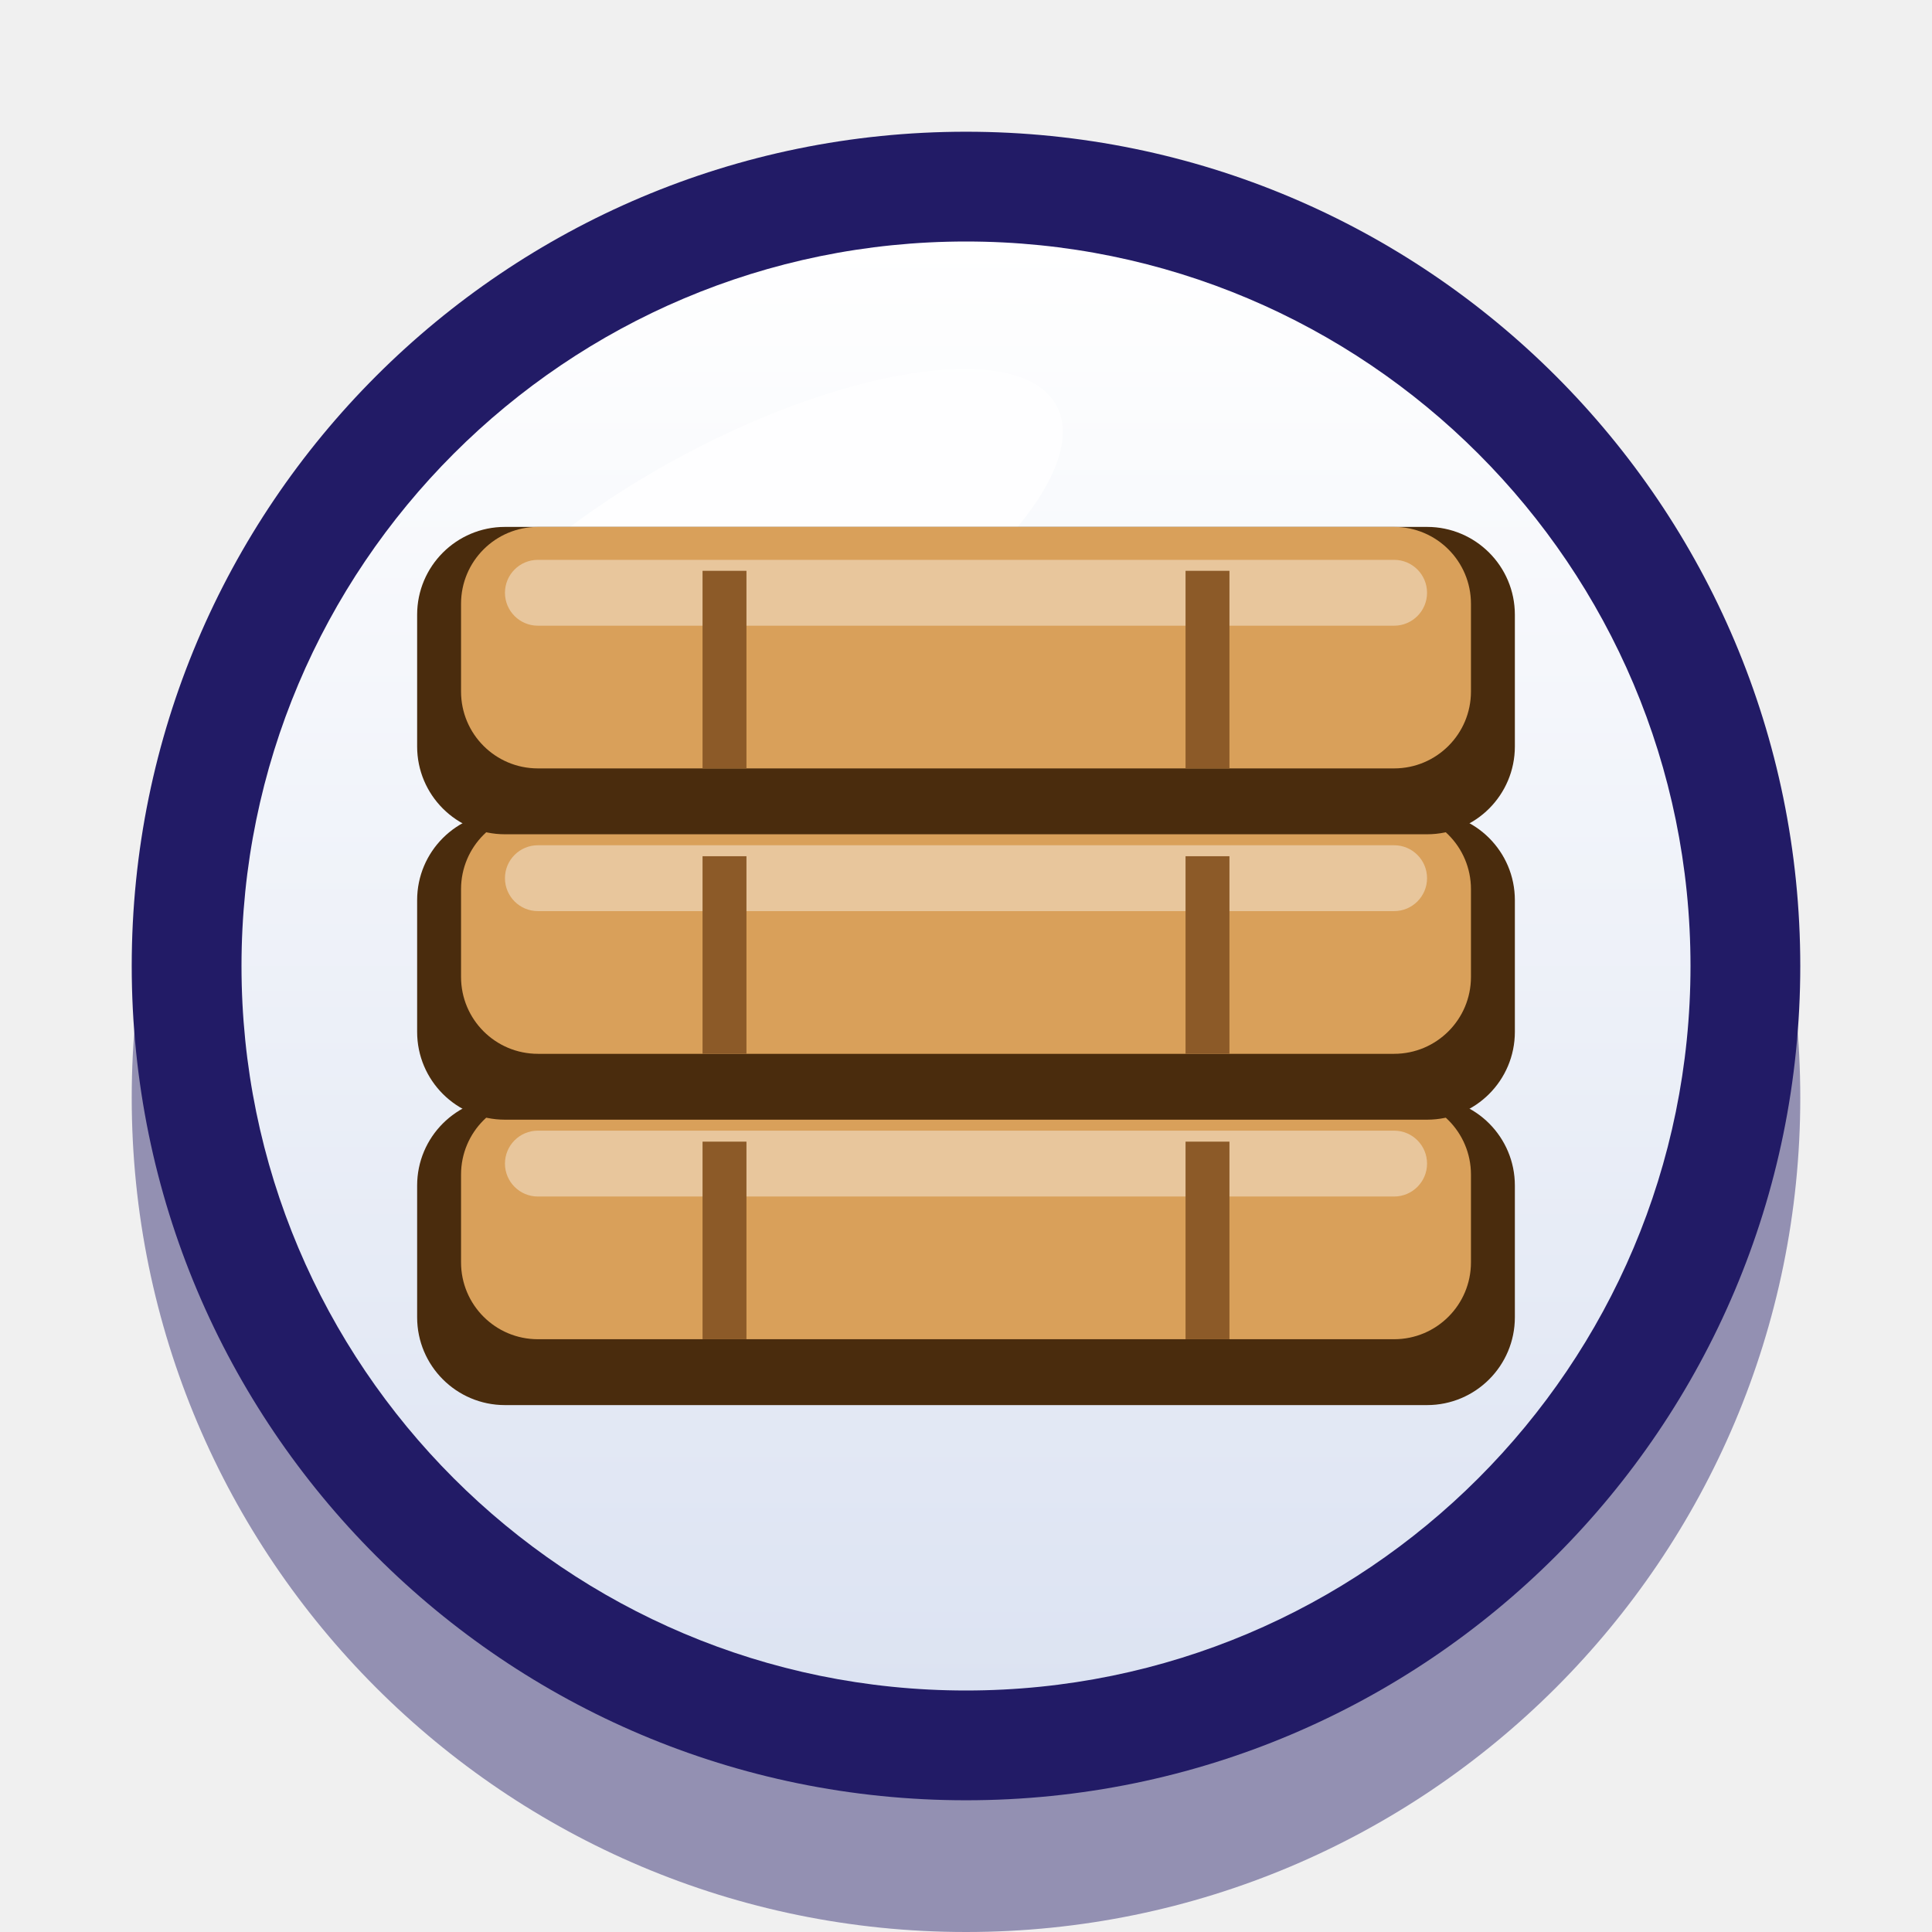
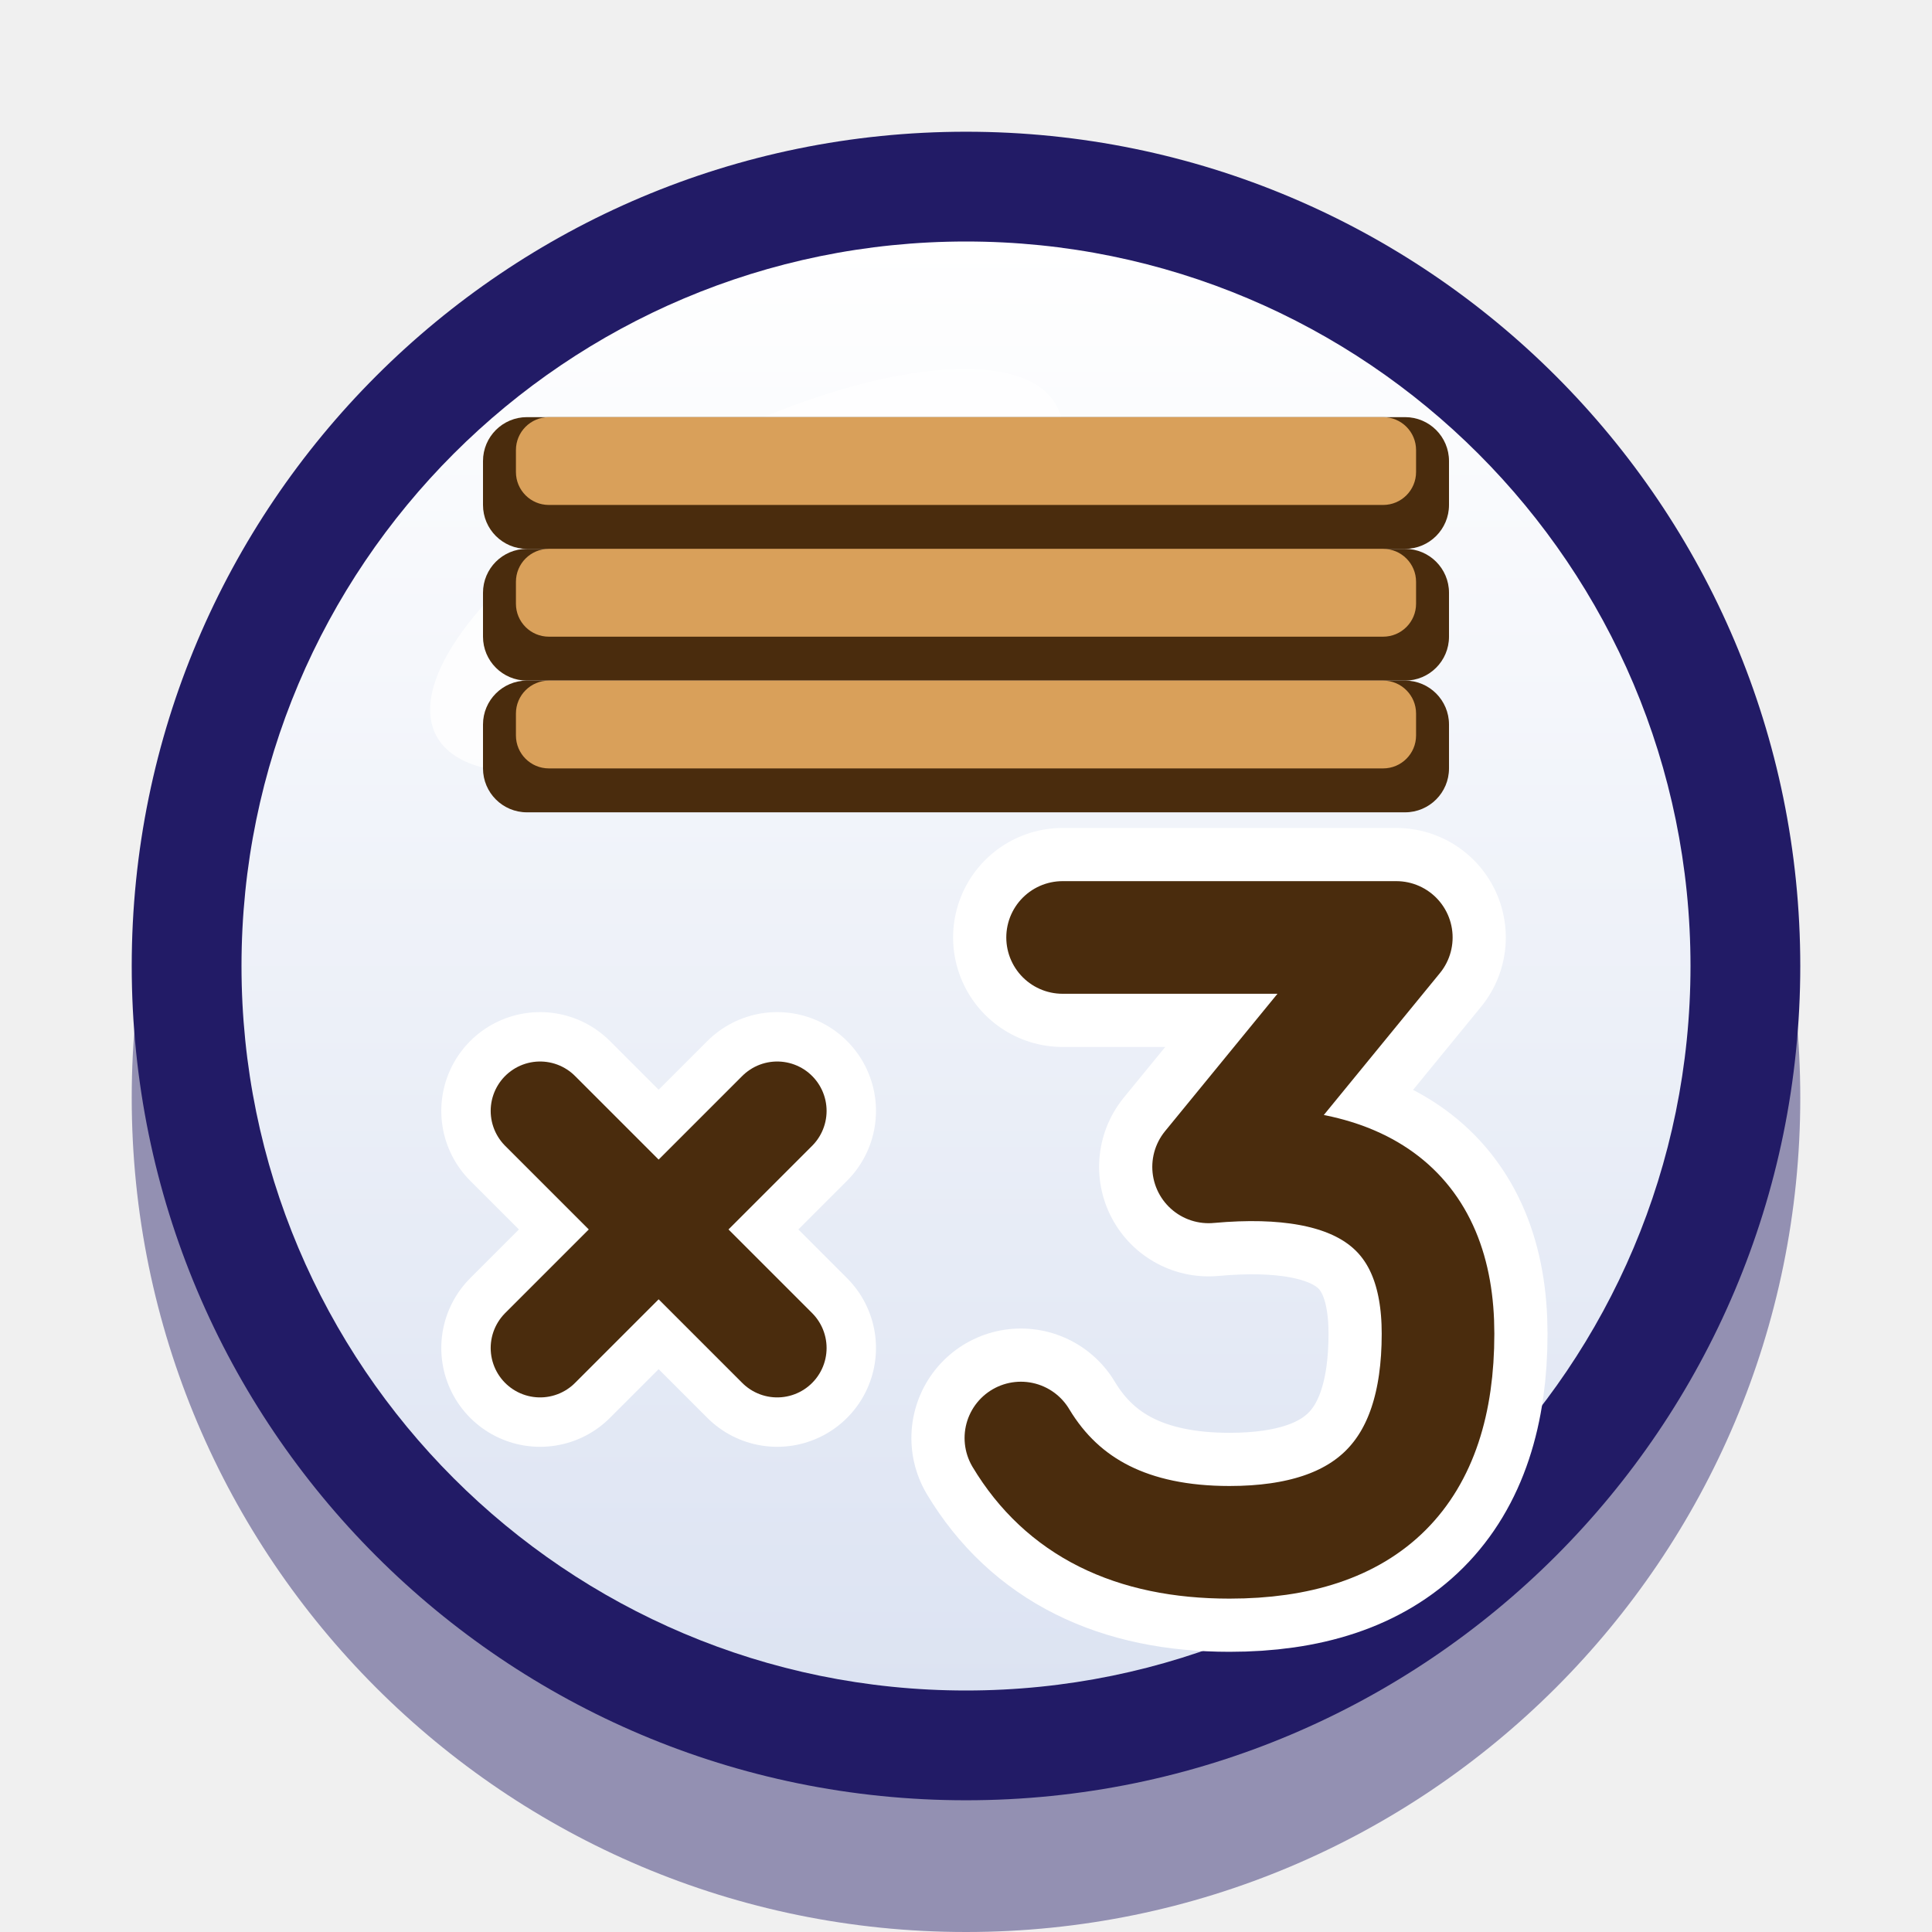
<svg xmlns="http://www.w3.org/2000/svg" viewBox="0 0 88 88" width="88" height="88" data-scale="1.2" data-pivot="0.5 0.5">
  <defs>
    <linearGradient id="bd" x1="0" y1="0" x2="0" y2="1">
      <stop offset="0" stop-color="#FFFFFF" />
      <stop offset="1" stop-color="#DCE3F2" />
    </linearGradient>
  </defs>
  <circle cx="44" cy="50" r="38" fill="#221B66" fill-opacity=".45" />
  <circle cx="44" cy="44" r="38" fill="#221B66" />
  <circle cx="44" cy="44" r="33" fill="url(#bd)" />
  <ellipse cx="34" cy="26" rx="16" ry="6" transform="rotate(-28 34 26)" fill="#FFFFFF" fill-opacity=".8" />
-   <g transform="translate(0 -17.0)">
-     <rect x="19" y="67" width="50" height="14" rx="4" fill="#4A2C0D" />
-     <rect x="21" y="67" width="46" height="11" rx="3.5" fill="#D9A05A" />
-     <rect x="23" y="68.5" width="42" height="3" rx="1.5" fill="#FFFFFF" fill-opacity=".4" />
-     <path d="M33 69 V78 M55 69 V78" stroke="#8C5A28" stroke-width="2" />
-     <rect x="19" y="54" width="50" height="14" rx="4" fill="#4A2C0D" />
-     <rect x="21" y="54" width="46" height="11" rx="3.5" fill="#D9A05A" />
-     <rect x="23" y="55.5" width="42" height="3" rx="1.5" fill="#FFFFFF" fill-opacity=".4" />
-     <path d="M33 56 V65 M55 56 V65" stroke="#8C5A28" stroke-width="2" />
-     <rect x="19" y="41" width="50" height="14" rx="4" fill="#4A2C0D" />
-     <rect x="21" y="41" width="46" height="11" rx="3.5" fill="#D9A05A" />
-     <rect x="23" y="42.5" width="42" height="3" rx="1.5" fill="#FFFFFF" fill-opacity=".4" />
-     <path d="M33 43 V52 M55 43 V52" stroke="#8C5A28" stroke-width="2" />
+   <rect x="22" y="19" width="44" height="6" rx="2" fill="#4A2C0D" />
+   <rect x="23.5" y="19" width="41" height="4" rx="1.5" fill="#D9A05A" />
+   <rect x="22" y="25" width="44" height="6" rx="2" fill="#4A2C0D" />
+   <rect x="23.5" y="25" width="41" height="4" rx="1.5" fill="#D9A05A" />
+   <rect x="22" y="31" width="44" height="6" rx="2" fill="#4A2C0D" />
+   <rect x="23.5" y="31" width="41" height="4" rx="1.5" fill="#D9A05A" />
+   <g transform="translate(30 56) scale(.9)" stroke-linecap="round" stroke-linejoin="round" fill="none">
+     <path d="M-6 -6 L6 6 M6 -6 L-6 6" stroke="#FFFFFF" stroke-width="10" />
+     <path d="M-6 -6 L6 6 M6 -6 L-6 6" stroke="#4A2C0D" stroke-width="5" />
+   </g>
+   <g transform="translate(56 56) scale(.95)" stroke-linecap="round" stroke-linejoin="round" fill="none">
+     <path d="M-8 -14 H8 L-1 -3 Q10 -4 10 5 Q10 15 0 15 Q-7 15 -10 10" stroke="#FFFFFF" stroke-width="10.5" />
+     <path d="M-8 -14 H8 L-1 -3 Q10 -4 10 5 Q10 15 0 15 Q-7 15 -10 10" stroke="#4A2C0D" stroke-width="5.4" />
  </g>
</svg>
